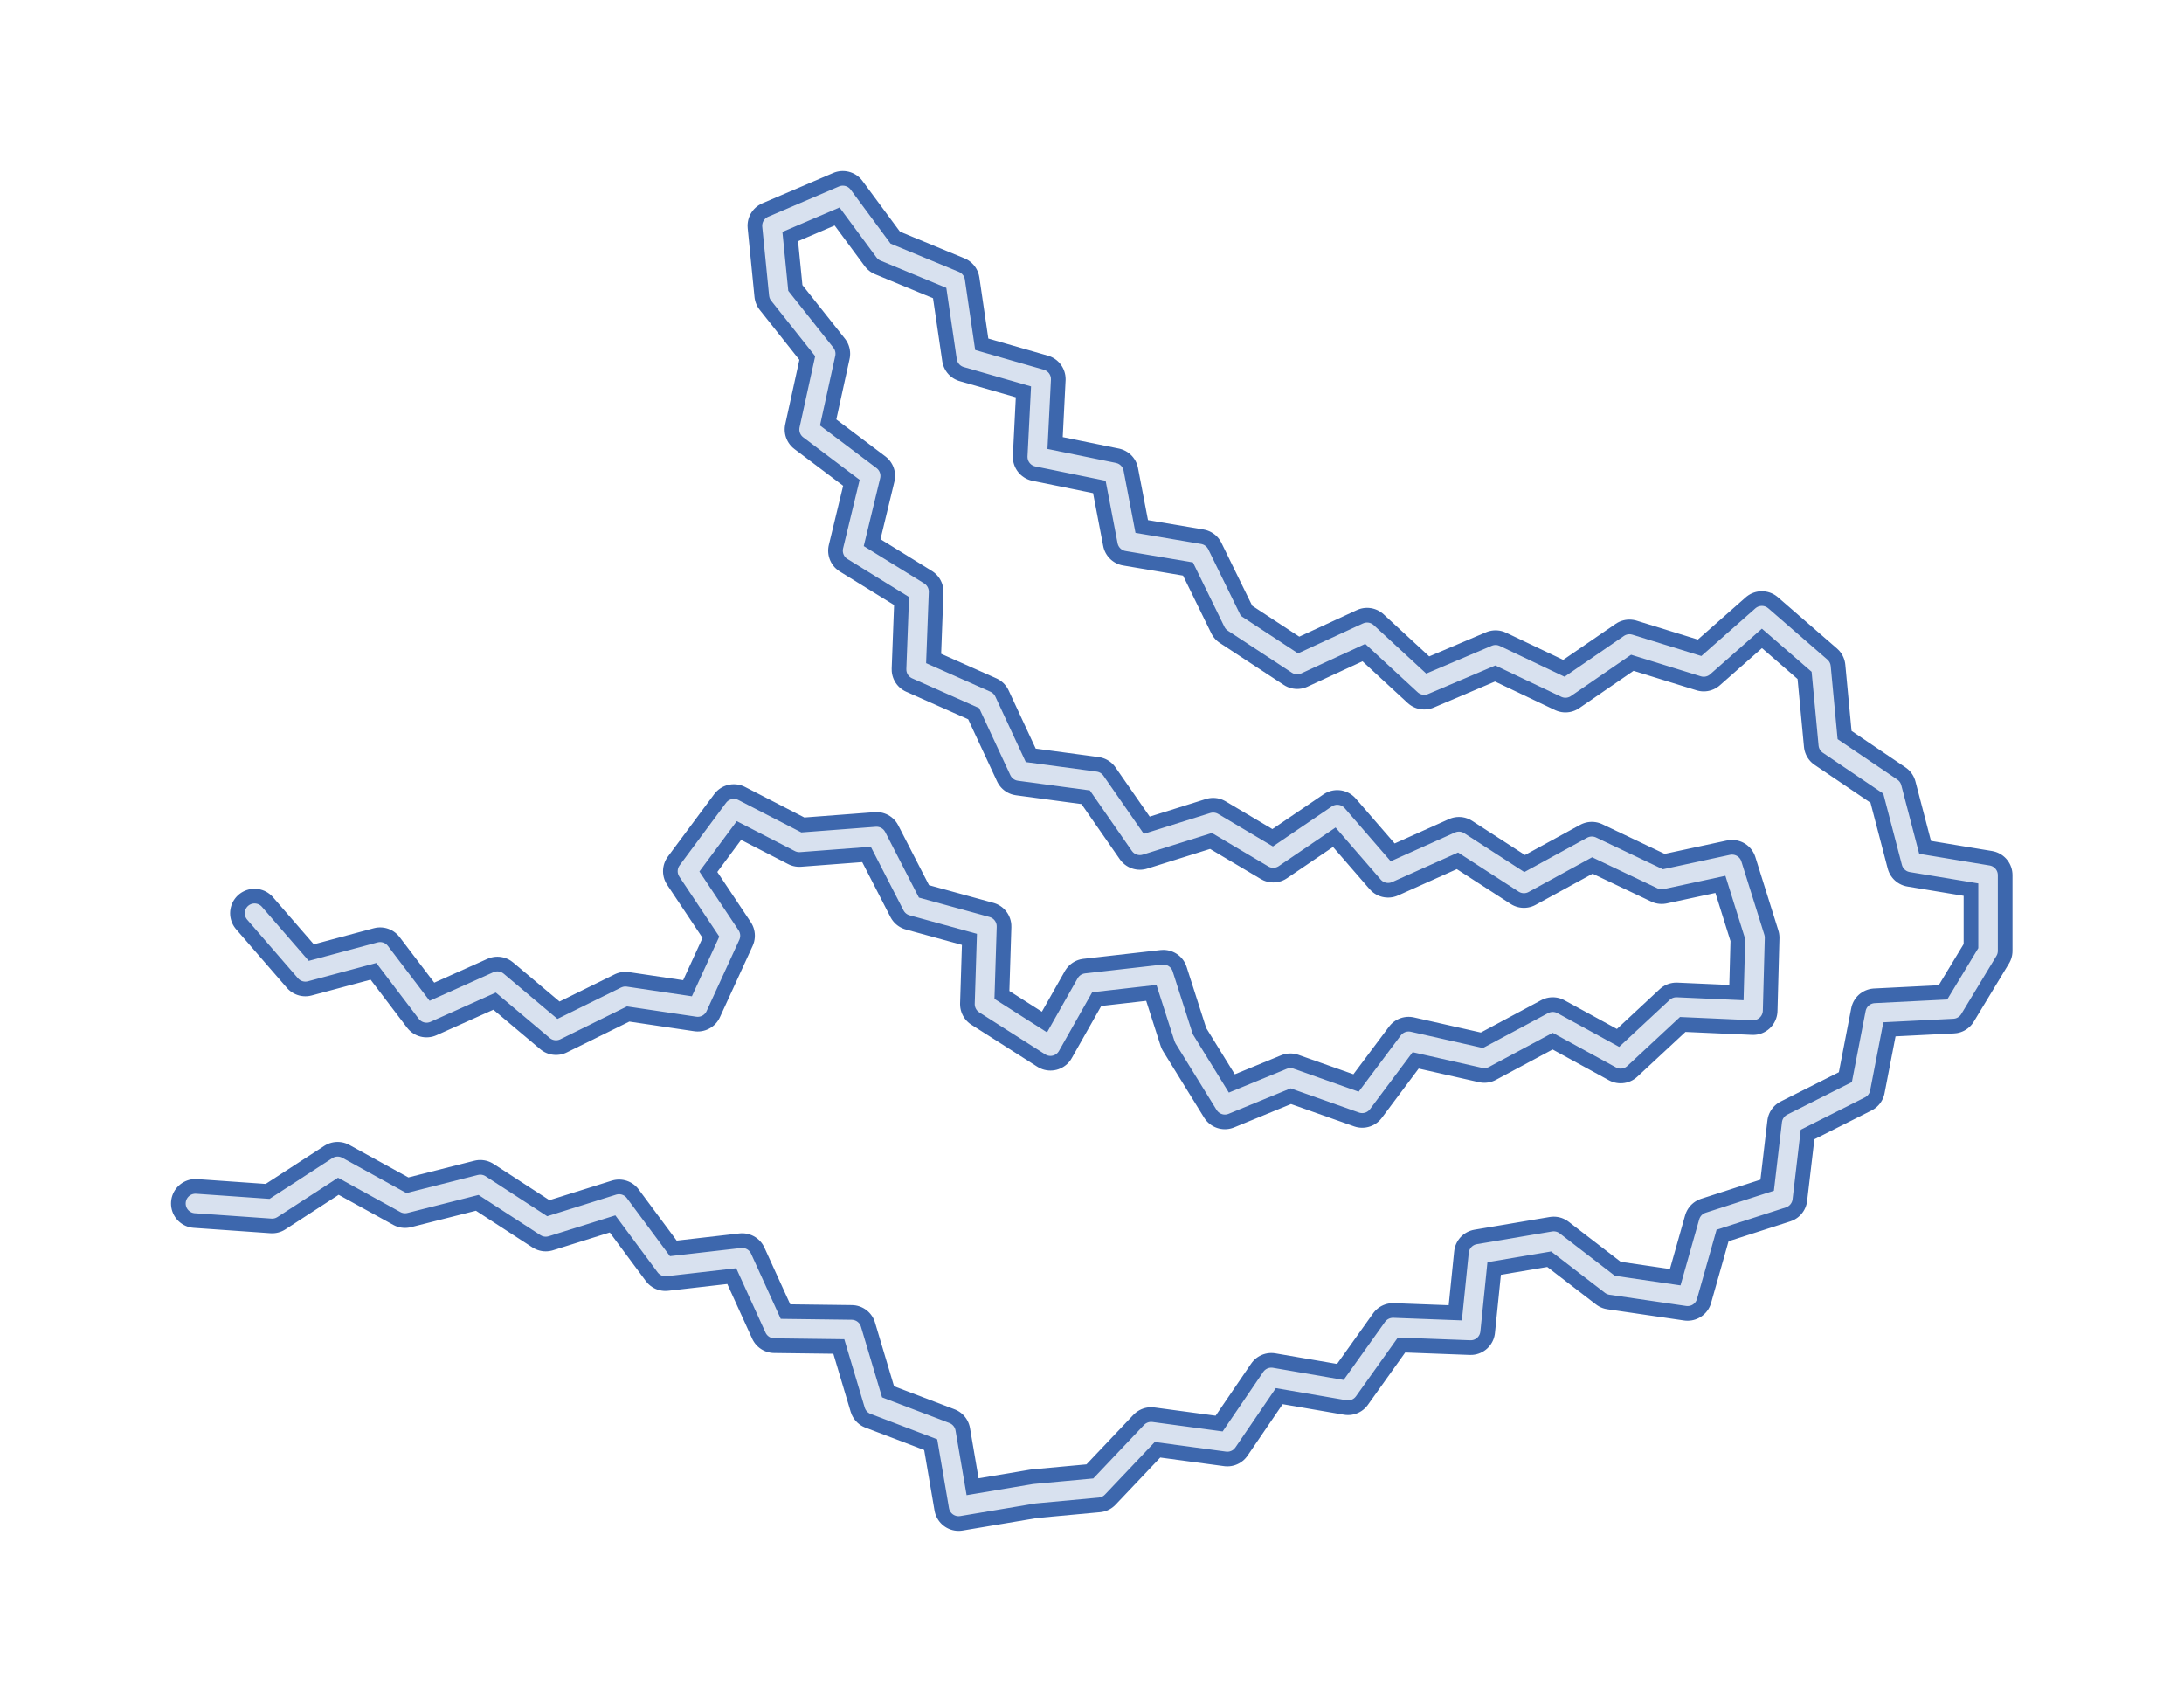
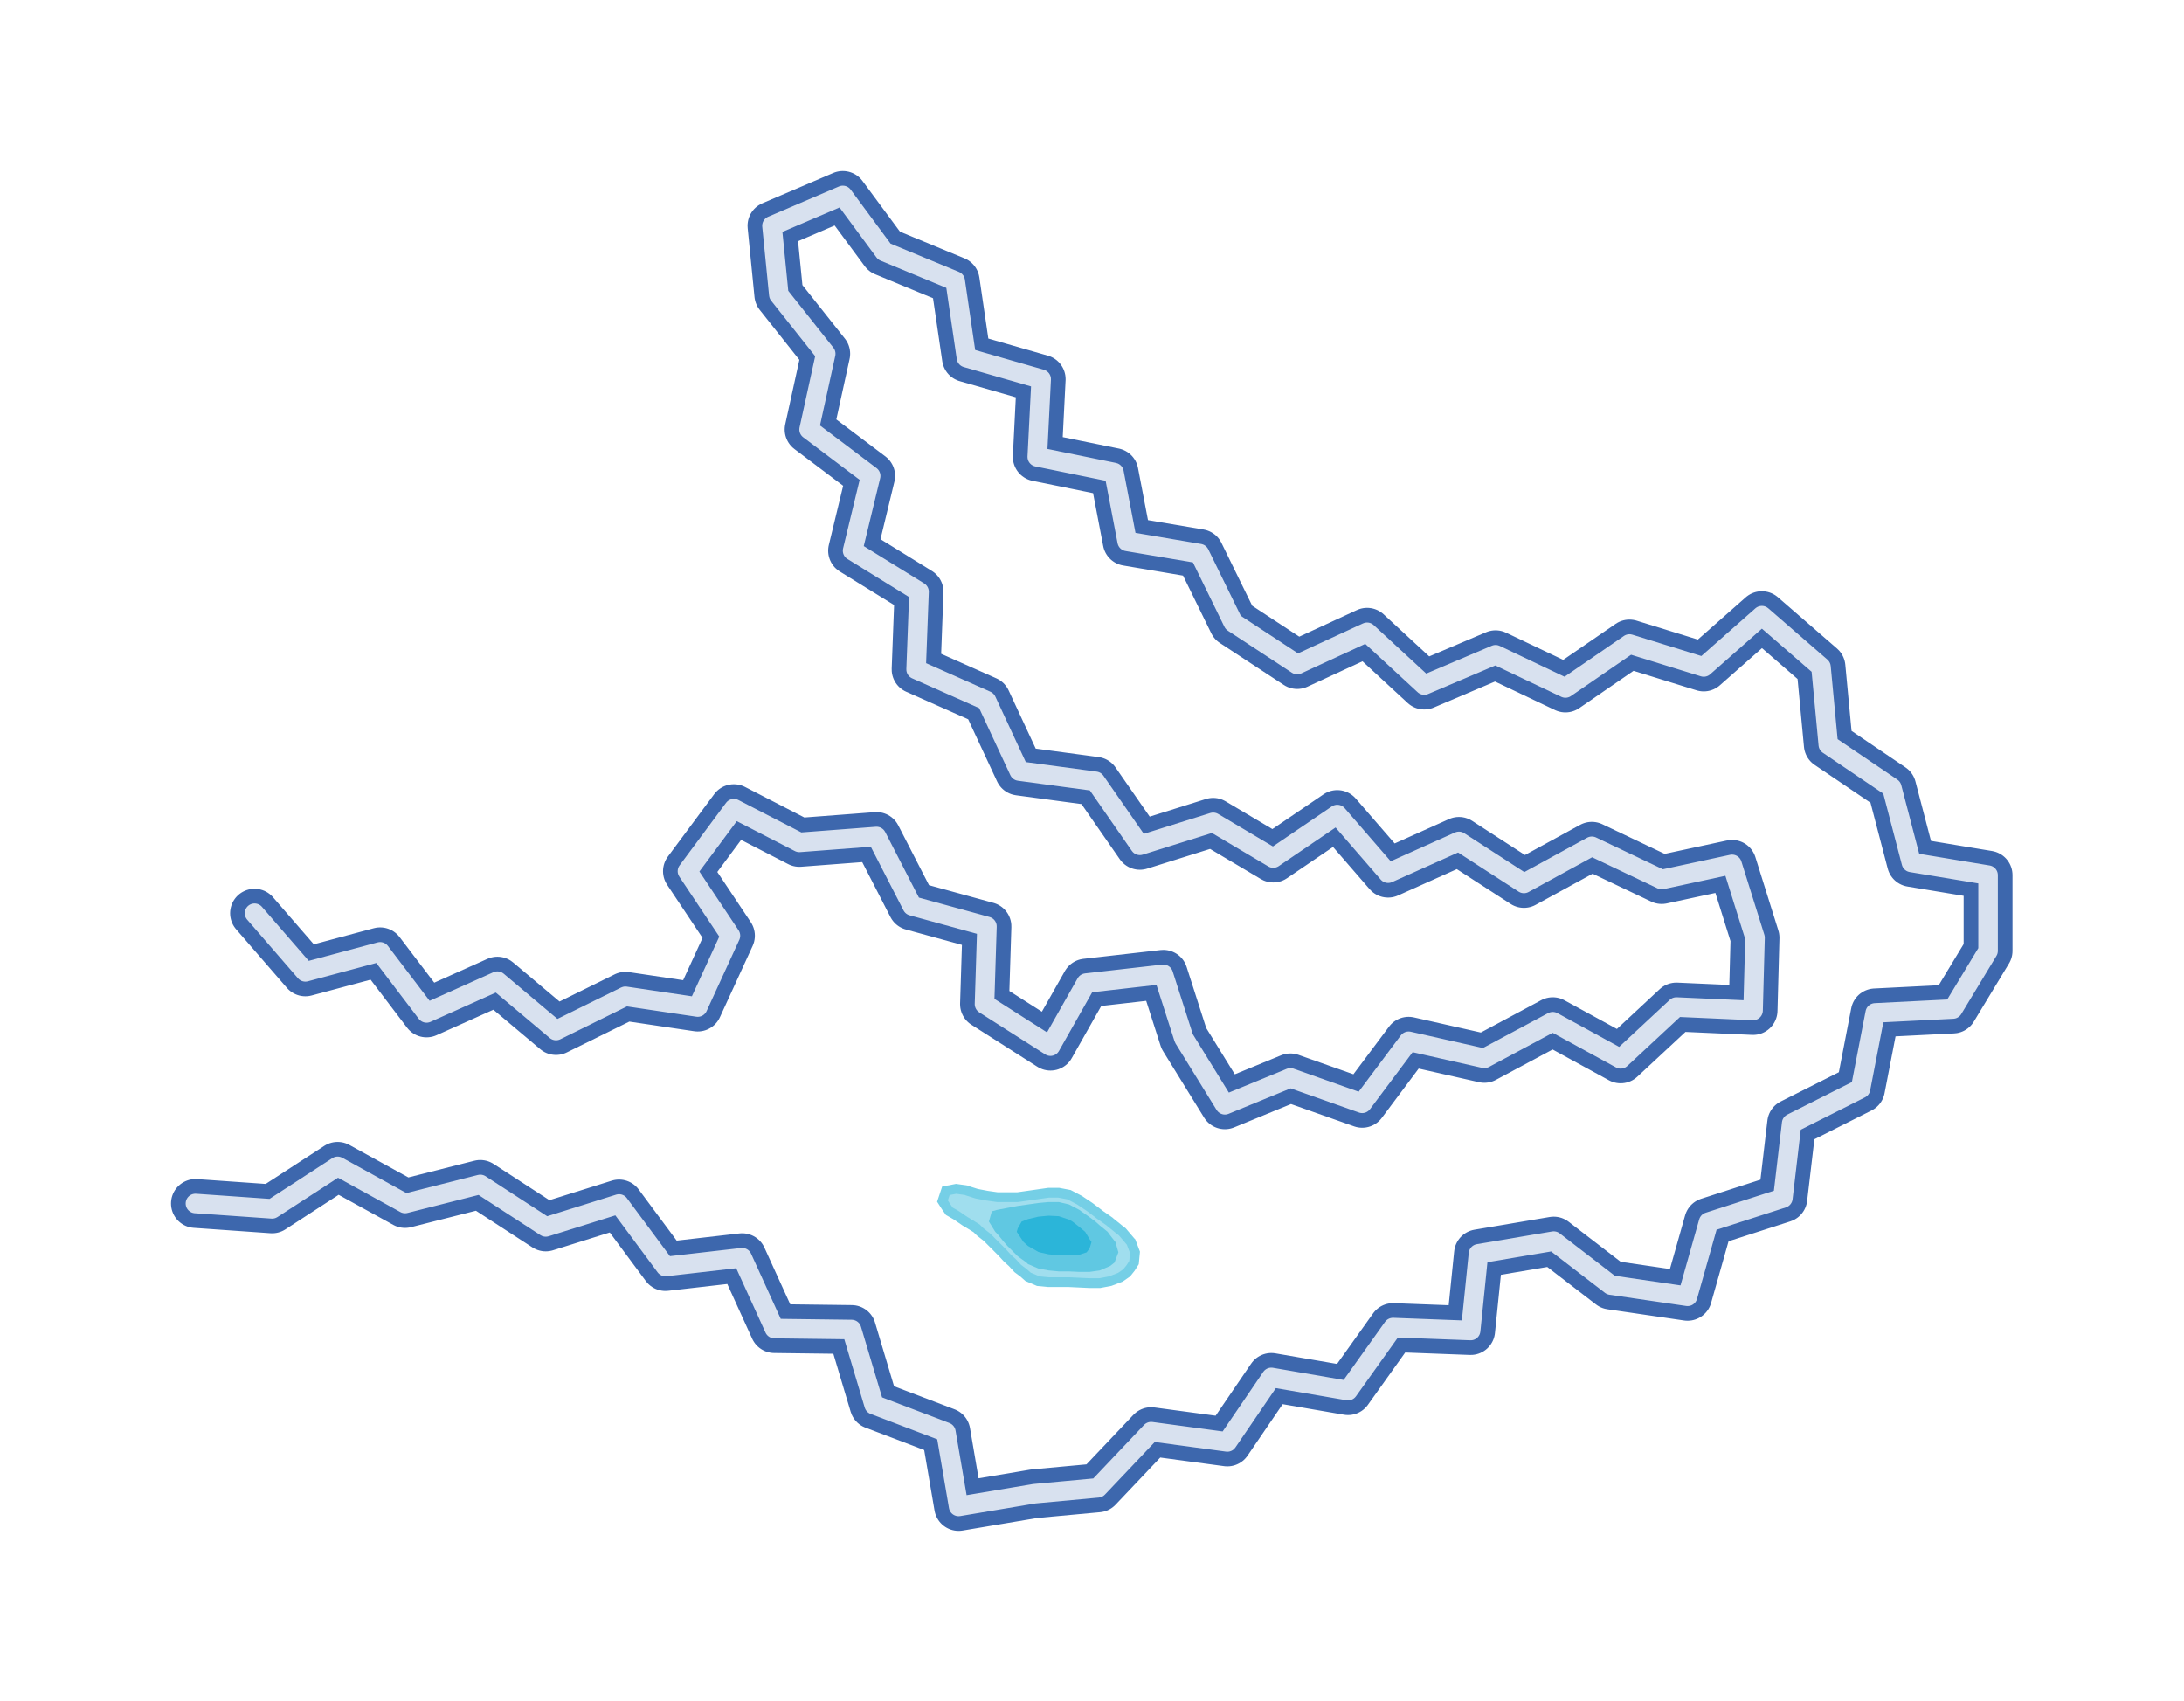
<svg xmlns="http://www.w3.org/2000/svg" width="44.7" height="34.8" viewBox="0 0 44.7 34.8">
  <g id="6TJO" data-chains="A">
+     <path class="density" d="M19.36,24.69 L19.29,24.58 L19.36,24.37 L19.36,24.37 L19.57,24.33 L19.78,24.36 L19.80,24.37 L19.99,24.43 L20.20,24.47 L20.41,24.50 L20.62,24.50 L20.83,24.50 L21.04,24.47 L21.25,24.44 L21.46,24.41 L21.67,24.41 L21.88,24.45 L22.09,24.56 L22.12,24.58 L22.30,24.70 L22.42,24.79 L22.51,24.86 L22.71,25.00 L22.72,25.01 L22.93,25.18 L22.97,25.21 L23.14,25.41 L23.15,25.42 L23.23,25.63 L23.21,25.84 L23.14,25.95 L23.06,26.05 L22.93,26.14 L22.72,26.22 L22.51,26.26 L22.30,26.26 L22.09,26.25 L21.88,26.24 L21.67,26.24 L21.46,26.24 L21.25,26.22 L21.04,26.13 L20.95,26.05 L20.83,25.96 L20.72,25.84 L20.62,25.75 L20.51,25.63 L20.41,25.53 L20.30,25.42 L20.20,25.32 L20.06,25.21 L19.99,25.14 L19.78,25.01 L19.76,25.00 L19.57,24.87 L19.43,24.79 L19.36,24.69 Z" fill="#a0deee" fill-rule="evenodd" stroke="#75cfe6" stroke-width="0.2" />
+     <path class="density" d="M20.41,25.25 L20.37,25.21 L20.24,25.00 L20.30,24.79 L20.41,24.76 L20.62,24.72 L20.83,24.68 L21.04,24.65 L21.25,24.62 L21.46,24.60 L21.67,24.60 L21.88,24.65 L22.09,24.76 L22.13,24.79 L22.30,24.91 L22.42,25.00 L22.51,25.08 L22.67,25.21 L22.72,25.28 L22.83,25.42 L22.89,25.63 L22.81,25.84 L22.72,25.91 L22.51,26.00 L22.30,26.03 L22.09,26.03 L21.88,26.02 L21.67,26.02 L21.46,26.00 L21.25,25.96 L21.04,25.87 L21.01,25.84 L20.83,25.71 L20.75,25.63 L20.62,25.50 L20.55,25.42 L20.41,25.25 Z" fill="#60c8e2" fill-rule="evenodd" />
+     <path class="density" d="M20.83,25.24 L20.81,25.21 L20.83,25.14 L20.91,25.00 L21.04,24.95 L21.25,24.90 L21.46,24.88 L21.67,24.89 L21.88,24.96 L21.95,25.00 L22.09,25.11 L22.21,25.21 L22.30,25.36 L22.34,25.42 L22.30,25.55 L22.24,25.63 L22.09,25.68 L21.88,25.69 L21.67,25.69 L21.46,25.67 L21.28,25.63 L21.25,25.62 L21.04,25.50 L20.95,25.42 L20.83,25.24 Z" fill="#2bb5d9" fill-rule="evenodd" />
    <polyline points="5.21,18.69 6.25,19.89 7.78,19.48 8.73,20.73 10.18,20.08 11.38,21.09 12.80,20.39 14.28,20.61 14.95,19.15 14.07,17.83 15.02,16.55 16.36,17.24 17.94,17.12 18.67,18.54 20.20,18.96 20.15,20.55 21.50,21.41 22.23,20.12 23.81,19.94 24.23,21.25 25.07,22.61 26.41,22.06 27.88,22.58 28.83,21.31 30.38,21.66 31.78,20.91 33.17,21.67 34.31,20.61 35.88,20.68 35.92,19.19 35.45,17.69 34.01,18.00 32.58,17.32 31.19,18.08 29.86,17.22 28.41,17.87 27.37,16.67 26.06,17.56 24.83,16.83 23.33,17.30 22.42,15.99 20.86,15.78 20.19,14.34 18.75,13.70 18.81,12.11 17.45,11.27 17.82,9.74 16.56,8.79 16.90,7.24 15.94,6.03 15.80,4.62 17.25,4.00 18.10,5.15 19.55,5.75 19.78,7.32 21.31,7.76 21.23,9.35 22.80,9.67 23.07,11.08 24.55,11.33 25.24,12.74 26.55,13.60 27.98,12.94 29.15,14.02 30.61,13.40 32.04,14.08 33.35,13.18 34.87,13.65 36.06,12.60 37.27,13.65 37.42,15.24 38.72,16.12 39.12,17.65 40.69,17.91 40.69,19.46 39.97,20.65 38.38,20.73 38.08,22.28 36.67,22.99 36.49,24.52 34.97,25.01 34.54,26.53 32.97,26.30 31.80,25.40 30.26,25.66 30.10,27.23 28.51,27.17 27.59,28.46 26.02,28.19 25.12,29.51 23.56,29.30 22.47,30.45 21.17,30.57 19.62,30.83 19.36,29.31 17.89,28.75 17.43,27.21 15.85,27.19 15.19,25.74 13.62,25.92 12.67,24.64 11.17,25.11 9.83,24.24 8.29,24.63 6.91,23.87 5.57,24.74 4.00,24.63" fill="none" stroke="#3d67ad" stroke-width="1.00" stroke-linejoin="round" stroke-linecap="round" />
    <polyline points="5.21,18.69 6.25,19.89 7.78,19.48 8.73,20.73 10.18,20.08 11.38,21.09 12.80,20.39 14.28,20.61 14.95,19.15 14.07,17.83 15.02,16.55 16.36,17.24 17.94,17.12 18.67,18.54 20.20,18.96 20.15,20.55 21.50,21.41 22.23,20.12 23.81,19.94 24.23,21.25 25.07,22.61 26.41,22.06 27.88,22.58 28.83,21.31 30.38,21.66 31.78,20.91 33.17,21.67 34.31,20.61 35.88,20.68 35.92,19.19 35.45,17.69 34.01,18.00 32.58,17.32 31.19,18.08 29.86,17.22 28.41,17.87 27.37,16.67 26.06,17.56 24.83,16.83 23.33,17.30 22.42,15.99 20.86,15.78 20.19,14.34 18.75,13.70 18.81,12.11 17.45,11.27 17.82,9.74 16.56,8.79 16.90,7.24 15.94,6.03 15.80,4.62 17.25,4.00 18.10,5.15 19.55,5.75 19.78,7.32 21.31,7.76 21.23,9.35 22.80,9.67 23.07,11.08 24.55,11.33 25.24,12.74 26.55,13.60 27.98,12.94 29.15,14.02 30.61,13.40 32.04,14.08 33.35,13.18 34.87,13.65 36.06,12.60 37.27,13.65 37.42,15.24 38.72,16.12 39.12,17.65 40.69,17.91 40.69,19.46 39.97,20.65 38.38,20.73 38.08,22.28 36.67,22.99 36.49,24.52 34.97,25.01 34.54,26.53 32.97,26.30 31.80,25.40 30.26,25.66 30.10,27.23 28.51,27.17 27.59,28.46 26.02,28.19 25.12,29.51 23.56,29.30 22.47,30.45 21.17,30.57 19.62,30.83 19.36,29.31 17.89,28.75 17.43,27.21 15.85,27.19 15.19,25.74 13.62,25.92 12.67,24.64 11.17,25.11 9.83,24.24 8.29,24.63 6.91,23.87 5.57,24.74 4.00,24.63" fill="none" stroke="#d8e1ef" stroke-width="0.40" stroke-linejoin="round" stroke-linecap="round" />
  </g>
</svg>
